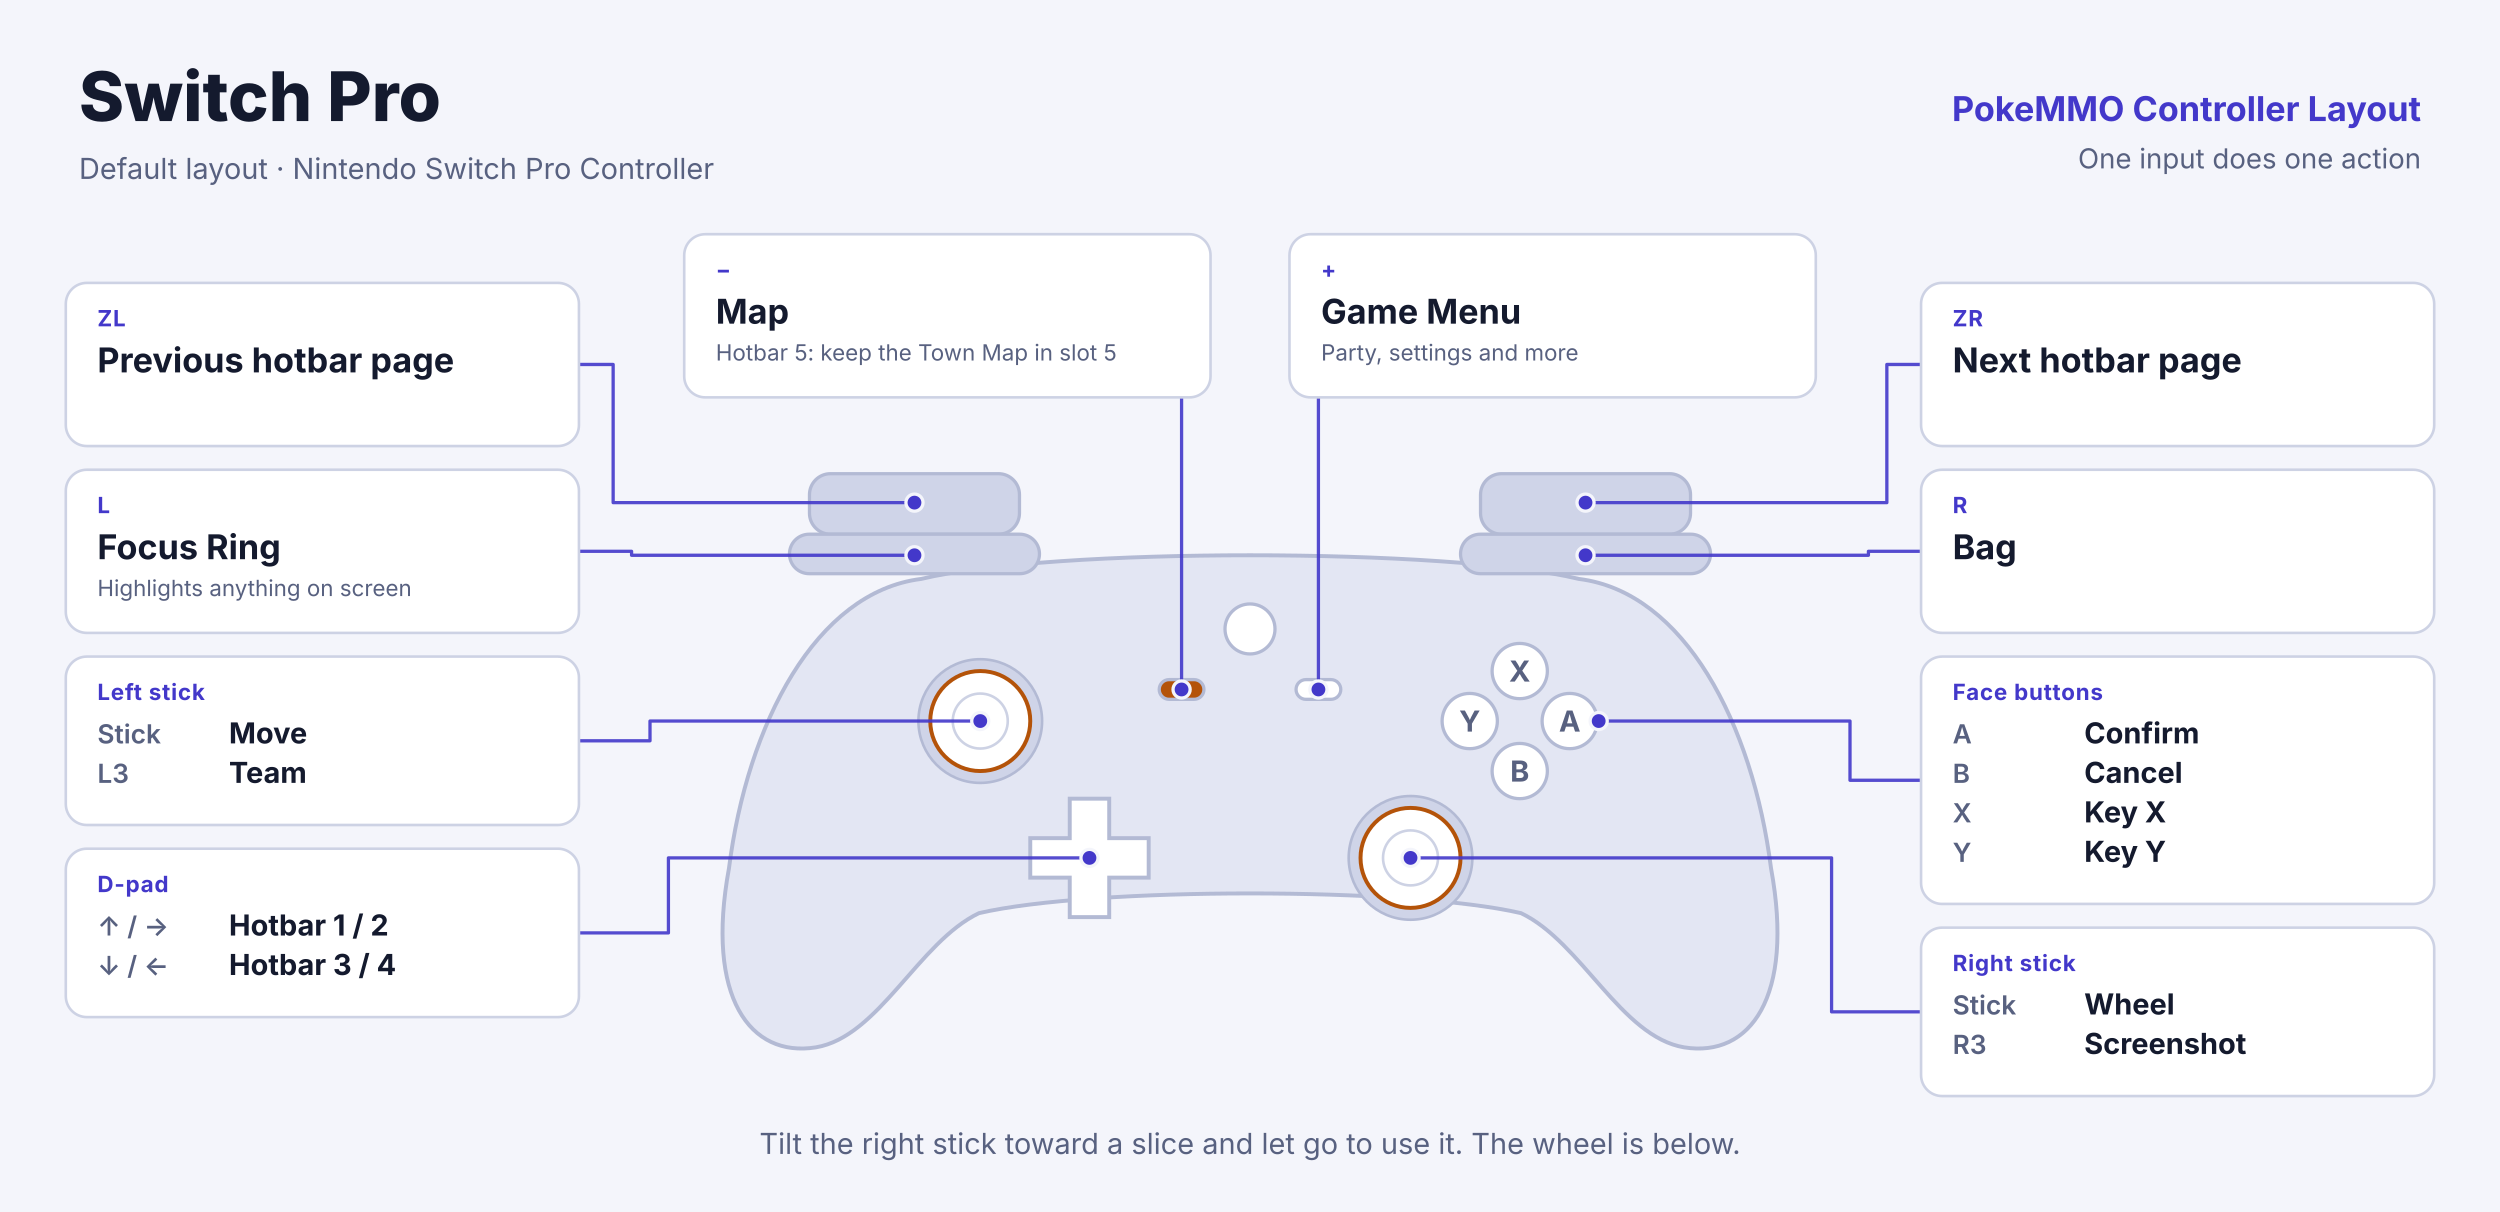
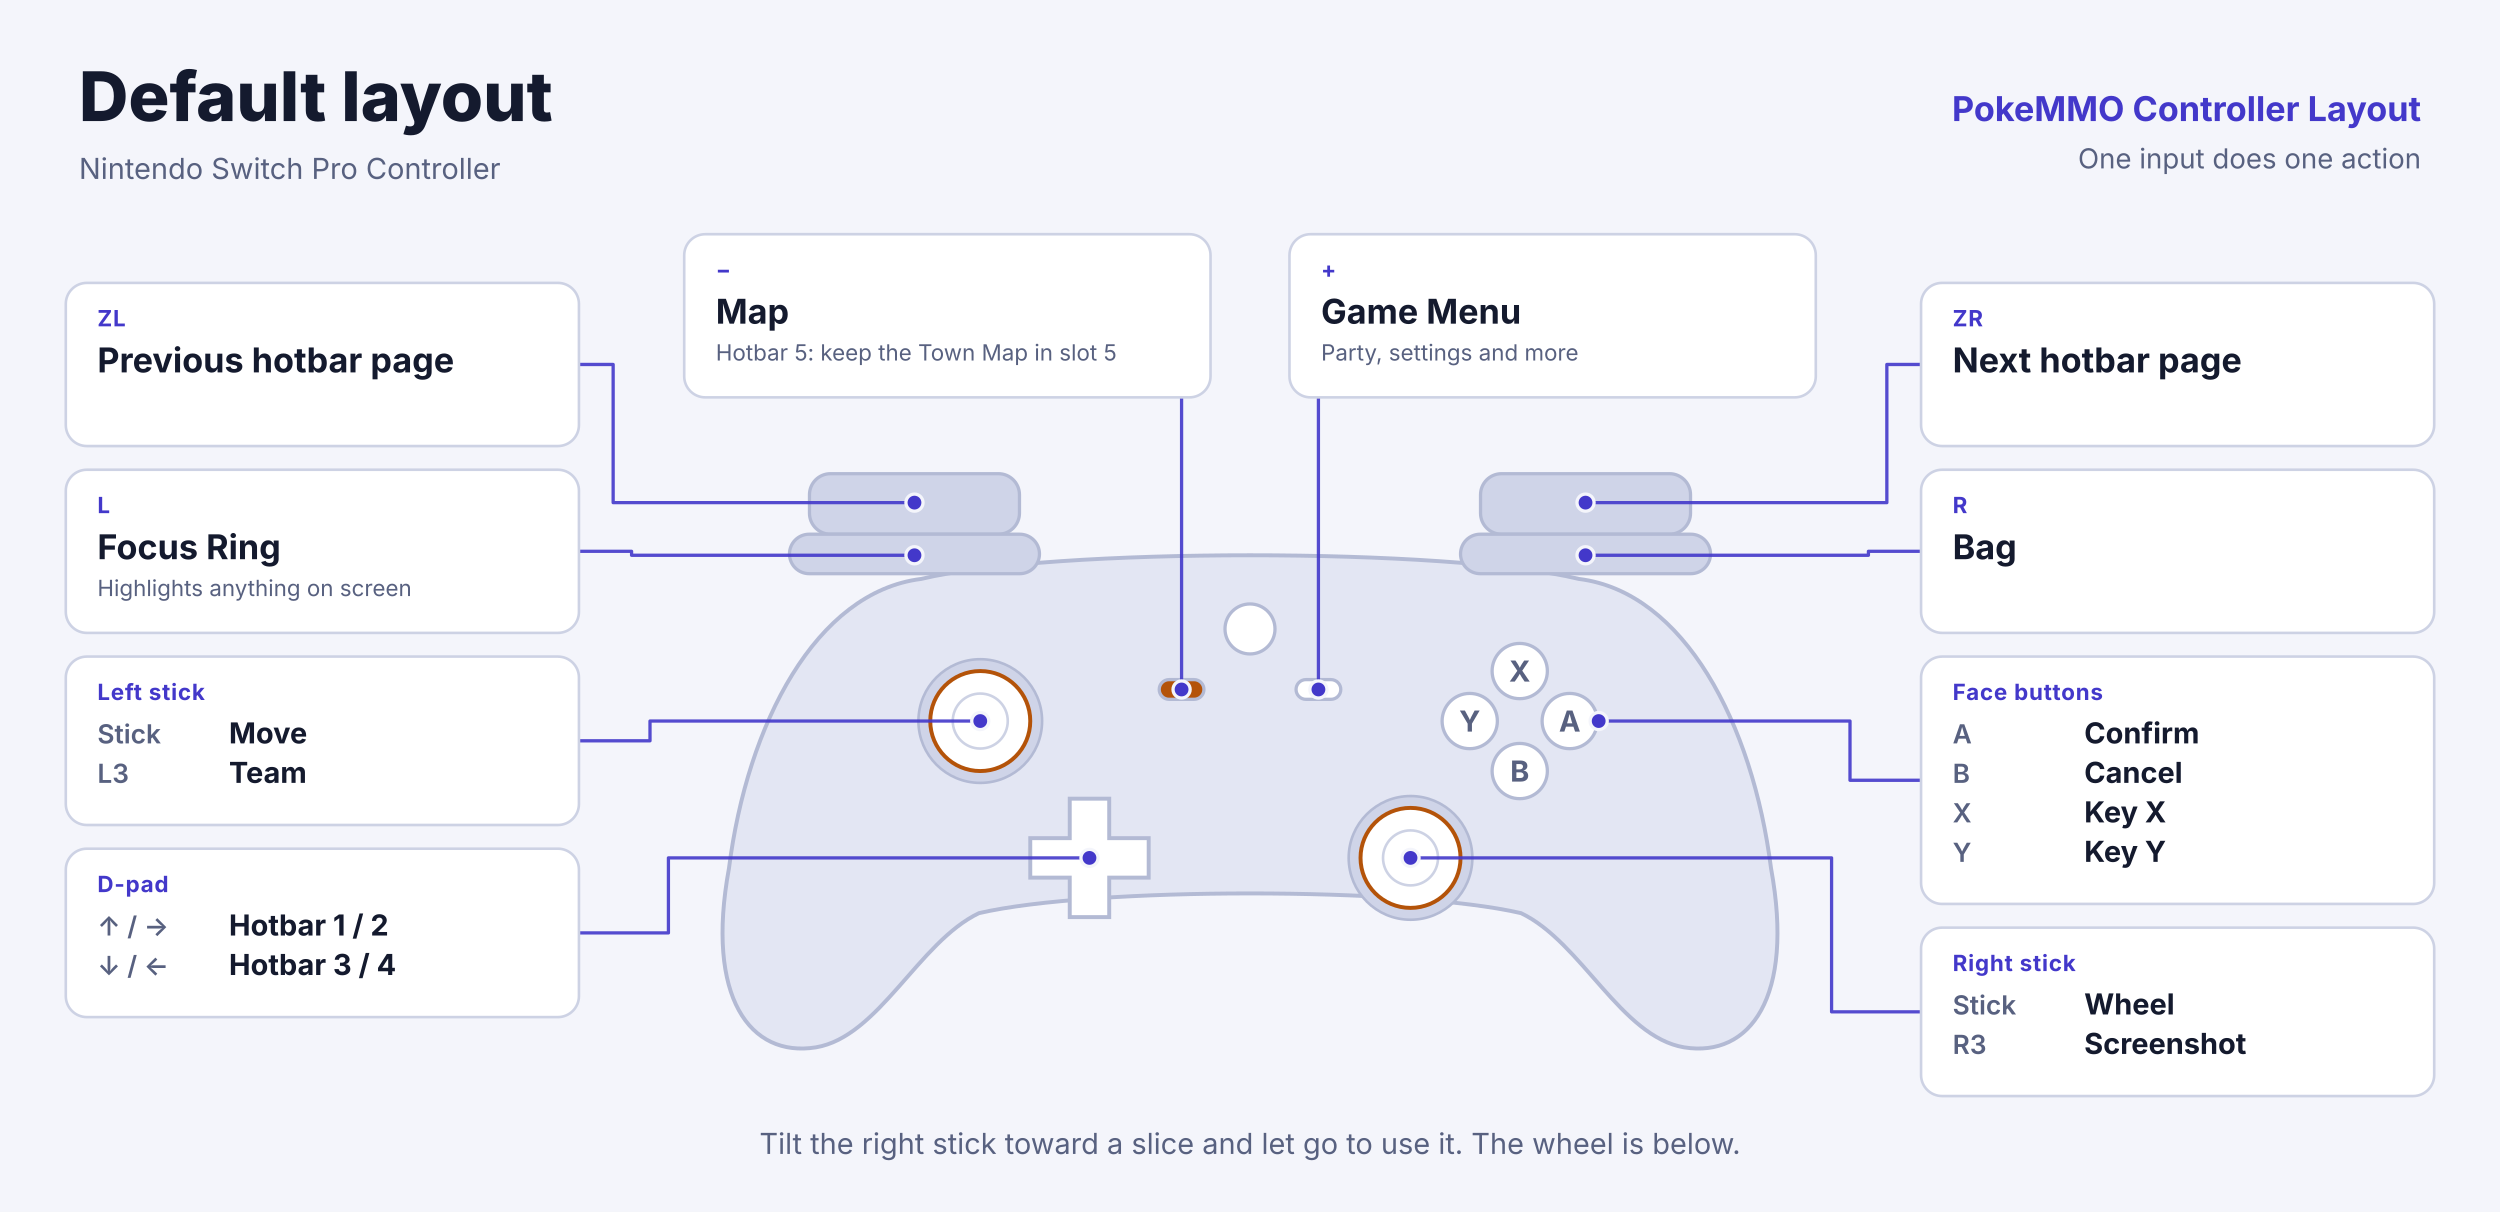
<svg xmlns="http://www.w3.org/2000/svg" viewBox="0 0 1900 921" width="1900" height="921" role="img" aria-labelledby="t d" font-family="'Segoe UI Variable Display','Segoe UI',Inter,'SF Pro Display',-apple-system,'Helvetica Neue',Arial,sans-serif">
  <rect width="1900" height="921" fill="#f4f5fb" />
-   <text x="60" y="92" font-size="52" font-weight="800" fill="#141a2e" text-anchor="start">Switch Pro</text>
-   <text x="60" y="136" font-size="22" font-weight="400" fill="#586180" text-anchor="start">Default layout · Nintendo Switch Pro Controller</text>
+   <text x="60" y="92" font-size="52" font-weight="800" fill="#141a2e" text-anchor="start">Default layout</text>
+   <text x="60" y="136" font-size="22" font-weight="400" fill="#586180" text-anchor="start">Nintendo Switch Pro Controller</text>
  <text x="1840" y="92" font-size="26" font-weight="700" fill="#4338ca" text-anchor="end">PokeMMO Controller Layout</text>
  <text x="1840" y="128" font-size="21" font-weight="400" fill="#586180" text-anchor="end">One input does one action</text>
  <g transform="translate(950,590)">
    <path d="M -250,-150 C -150,-174 150,-174 250,-150 C 330,-140 382,-40 396,70 C 414,168 380,214 330,206 C 282,198 252,126 206,104 C 120,84 -120,84 -206,104 C -252,126 -282,198 -330,206 C -380,214 -414,168 -396,70 C -382,-40 -330,-140 -250,-150 Z" fill="#e3e6f3" stroke="#b3bad4" stroke-width="3" />
    <rect x="-334.8" y="-230" width="159.6" height="46" rx="16" fill="#cfd4e8" stroke="#b3bad4" stroke-width="2.5" />
    <rect x="-350" y="-184" width="190" height="30" rx="15" fill="#cfd4e8" stroke="#b3bad4" stroke-width="2.5" />
    <rect x="175.2" y="-230" width="159.6" height="46" rx="16" fill="#cfd4e8" stroke="#b3bad4" stroke-width="2.5" />
    <rect x="160" y="-184" width="190" height="30" rx="15" fill="#cfd4e8" stroke="#b3bad4" stroke-width="2.5" />
    <path d="M -137,17 h 30 v 30 h 30 v 30 h -30 v 30 h -30 v -30 h -30 v -30 h 30 z" fill="#ffffff" stroke="#b3bad4" stroke-width="3" />
    <circle cx="-205" cy="-42" r="47" fill="#cfd4e8" stroke="#b3bad4" stroke-width="2" />
    <circle cx="-205" cy="-42" r="38" fill="#ffffff" stroke="#b45309" stroke-width="3" />
    <circle cx="-205" cy="-42" r="20.9" fill="none" stroke="#cdd2e4" stroke-width="2" />
    <circle cx="122" cy="62" r="47" fill="#cfd4e8" stroke="#b3bad4" stroke-width="2" />
    <circle cx="122" cy="62" r="38" fill="#ffffff" stroke="#b45309" stroke-width="3" />
    <circle cx="122" cy="62" r="20.9" fill="none" stroke="#cdd2e4" stroke-width="2" />
    <circle cx="205" cy="-4" r="21" fill="#ffffff" stroke="#b3bad4" stroke-width="2.5" />
    <text x="205" y="4" font-size="22" font-weight="700" fill="#586180" text-anchor="middle">B</text>
    <circle cx="243" cy="-42" r="21" fill="#ffffff" stroke="#b3bad4" stroke-width="2.5" />
    <text x="243" y="-34" font-size="22" font-weight="700" fill="#586180" text-anchor="middle">A</text>
    <circle cx="167" cy="-42" r="21" fill="#ffffff" stroke="#b3bad4" stroke-width="2.5" />
    <text x="167" y="-34" font-size="22" font-weight="700" fill="#586180" text-anchor="middle">Y</text>
    <circle cx="205" cy="-80" r="21" fill="#ffffff" stroke="#b3bad4" stroke-width="2.5" />
    <text x="205" y="-72" font-size="22" font-weight="700" fill="#586180" text-anchor="middle">X</text>
    <rect x="-69" y="-73.5" width="34" height="15" rx="7.5" fill="#b45309" stroke="#b3bad4" stroke-width="2.5" />
    <rect x="35" y="-73.5" width="34" height="15" rx="7.5" fill="#ffffff" stroke="#b3bad4" stroke-width="2.5" />
    <circle cx="0" cy="-112" r="19" fill="#ffffff" stroke="#b3bad4" stroke-width="2.5" />
  </g>
  <polyline points="440,277 466,277 466,382 695,382" fill="none" stroke="#4338ca" stroke-width="2.5" stroke-linejoin="round" stroke-linecap="round" opacity=".9" />
  <circle cx="695" cy="382" r="6.5" fill="#4338ca" stroke="#f4f5fb" stroke-width="2.5" />
  <polyline points="440,419 480,419 480,422 695,422" fill="none" stroke="#4338ca" stroke-width="2.5" stroke-linejoin="round" stroke-linecap="round" opacity=".9" />
  <circle cx="695" cy="422" r="6.5" fill="#4338ca" stroke="#f4f5fb" stroke-width="2.5" />
  <polyline points="440,563 494,563 494,548 745,548" fill="none" stroke="#4338ca" stroke-width="2.5" stroke-linejoin="round" stroke-linecap="round" opacity=".9" />
  <circle cx="745" cy="548" r="6.5" fill="#4338ca" stroke="#f4f5fb" stroke-width="2.5" />
  <polyline points="440,709 508,709 508,652 828,652" fill="none" stroke="#4338ca" stroke-width="2.5" stroke-linejoin="round" stroke-linecap="round" opacity=".9" />
  <circle cx="828" cy="652" r="6.5" fill="#4338ca" stroke="#f4f5fb" stroke-width="2.5" />
  <polyline points="1460,277 1434,277 1434,382 1205,382" fill="none" stroke="#4338ca" stroke-width="2.5" stroke-linejoin="round" stroke-linecap="round" opacity=".9" />
  <circle cx="1205" cy="382" r="6.5" fill="#4338ca" stroke="#f4f5fb" stroke-width="2.5" />
  <polyline points="1460,419 1420,419 1420,422 1205,422" fill="none" stroke="#4338ca" stroke-width="2.5" stroke-linejoin="round" stroke-linecap="round" opacity=".9" />
  <circle cx="1205" cy="422" r="6.5" fill="#4338ca" stroke="#f4f5fb" stroke-width="2.5" />
  <polyline points="1460,593 1406,593 1406,548 1215,548" fill="none" stroke="#4338ca" stroke-width="2.5" stroke-linejoin="round" stroke-linecap="round" opacity=".9" />
  <circle cx="1215" cy="548" r="6.5" fill="#4338ca" stroke="#f4f5fb" stroke-width="2.5" />
  <polyline points="1460,769 1392,769 1392,652 1072,652" fill="none" stroke="#4338ca" stroke-width="2.5" stroke-linejoin="round" stroke-linecap="round" opacity=".9" />
  <circle cx="1072" cy="652" r="6.5" fill="#4338ca" stroke="#f4f5fb" stroke-width="2.5" />
  <polyline points="898,302 898,524" fill="none" stroke="#4338ca" stroke-width="2.5" stroke-linejoin="round" stroke-linecap="round" opacity=".9" />
  <circle cx="898" cy="524" r="6.5" fill="#4338ca" stroke="#f4f5fb" stroke-width="2.5" />
  <polyline points="1002,302 1002,524" fill="none" stroke="#4338ca" stroke-width="2.5" stroke-linejoin="round" stroke-linecap="round" opacity=".9" />
  <circle cx="1002" cy="524" r="6.5" fill="#4338ca" stroke="#f4f5fb" stroke-width="2.5" />
  <rect x="50" y="215" width="390" height="124" rx="16" fill="#ffffff" stroke="#cdd2e4" stroke-width="2" />
  <text x="74" y="248" font-size="17" font-weight="700" fill="#4338ca" text-anchor="start" letter-spacing=".6">ZL</text>
  <text x="74" y="283" font-size="26" font-weight="700" fill="#141a2e" text-anchor="start">Previous hotbar page</text>
  <rect x="50" y="357" width="390" height="124" rx="16" fill="#ffffff" stroke="#cdd2e4" stroke-width="2" />
  <text x="74" y="390" font-size="17" font-weight="700" fill="#4338ca" text-anchor="start" letter-spacing=".6">L</text>
  <text x="74" y="425" font-size="26" font-weight="700" fill="#141a2e" text-anchor="start">Focus Ring</text>
  <text x="74" y="453" font-size="17" font-weight="400" fill="#586180" text-anchor="start">Highlights anything on screen</text>
  <rect x="50" y="499" width="390" height="128" rx="16" fill="#ffffff" stroke="#cdd2e4" stroke-width="2" />
  <text x="74" y="532" font-size="17" font-weight="700" fill="#4338ca" text-anchor="start" letter-spacing=".6">Left stick</text>
  <text x="74" y="565" font-size="20" font-weight="600" fill="#586180" text-anchor="start">Stick</text>
  <text x="174" y="565" font-size="22" font-weight="650" fill="#141a2e" text-anchor="start">Move</text>
  <text x="74" y="595" font-size="20" font-weight="600" fill="#586180" text-anchor="start">L3</text>
  <text x="174" y="595" font-size="22" font-weight="650" fill="#141a2e" text-anchor="start">Team</text>
  <rect x="50" y="645" width="390" height="128" rx="16" fill="#ffffff" stroke="#cdd2e4" stroke-width="2" />
  <text x="74" y="678" font-size="17" font-weight="700" fill="#4338ca" text-anchor="start" letter-spacing=".6">D-pad</text>
  <text x="74" y="711" font-size="20" font-weight="600" fill="#586180" text-anchor="start">↑ / →</text>
  <text x="174" y="711" font-size="22" font-weight="650" fill="#141a2e" text-anchor="start">Hotbar 1 / 2</text>
  <text x="74" y="741" font-size="20" font-weight="600" fill="#586180" text-anchor="start">↓ / ←</text>
  <text x="174" y="741" font-size="22" font-weight="650" fill="#141a2e" text-anchor="start">Hotbar 3 / 4</text>
  <rect x="1460" y="215" width="390" height="124" rx="16" fill="#ffffff" stroke="#cdd2e4" stroke-width="2" />
  <text x="1484" y="248" font-size="17" font-weight="700" fill="#4338ca" text-anchor="start" letter-spacing=".6">ZR</text>
  <text x="1484" y="283" font-size="26" font-weight="700" fill="#141a2e" text-anchor="start">Next hotbar page</text>
  <rect x="1460" y="357" width="390" height="124" rx="16" fill="#ffffff" stroke="#cdd2e4" stroke-width="2" />
  <text x="1484" y="390" font-size="17" font-weight="700" fill="#4338ca" text-anchor="start" letter-spacing=".6">R</text>
  <text x="1484" y="425" font-size="26" font-weight="700" fill="#141a2e" text-anchor="start">Bag</text>
  <rect x="1460" y="499" width="390" height="188" rx="16" fill="#ffffff" stroke="#cdd2e4" stroke-width="2" />
  <text x="1484" y="532" font-size="17" font-weight="700" fill="#4338ca" text-anchor="start" letter-spacing=".6">Face buttons</text>
  <text x="1484" y="565" font-size="20" font-weight="600" fill="#586180" text-anchor="start">A</text>
  <text x="1584" y="565" font-size="22" font-weight="650" fill="#141a2e" text-anchor="start">Confirm</text>
  <text x="1484" y="595" font-size="20" font-weight="600" fill="#586180" text-anchor="start">B</text>
  <text x="1584" y="595" font-size="22" font-weight="650" fill="#141a2e" text-anchor="start">Cancel</text>
  <text x="1484" y="625" font-size="20" font-weight="600" fill="#586180" text-anchor="start">X</text>
  <text x="1584" y="625" font-size="22" font-weight="650" fill="#141a2e" text-anchor="start">Key X</text>
  <text x="1484" y="655" font-size="20" font-weight="600" fill="#586180" text-anchor="start">Y</text>
  <text x="1584" y="655" font-size="22" font-weight="650" fill="#141a2e" text-anchor="start">Key Y</text>
  <rect x="1460" y="705" width="390" height="128" rx="16" fill="#ffffff" stroke="#cdd2e4" stroke-width="2" />
  <text x="1484" y="738" font-size="17" font-weight="700" fill="#4338ca" text-anchor="start" letter-spacing=".6">Right stick</text>
  <text x="1484" y="771" font-size="20" font-weight="600" fill="#586180" text-anchor="start">Stick</text>
  <text x="1584" y="771" font-size="22" font-weight="650" fill="#141a2e" text-anchor="start">Wheel</text>
  <text x="1484" y="801" font-size="20" font-weight="600" fill="#586180" text-anchor="start">R3</text>
  <text x="1584" y="801" font-size="22" font-weight="650" fill="#141a2e" text-anchor="start">Screenshot</text>
  <rect x="520" y="178" width="400" height="124" rx="16" fill="#ffffff" stroke="#cdd2e4" stroke-width="2" />
  <text x="544" y="211" font-size="17" font-weight="700" fill="#4338ca" text-anchor="start" letter-spacing=".6">−</text>
  <text x="544" y="246" font-size="26" font-weight="700" fill="#141a2e" text-anchor="start">Map</text>
  <text x="544" y="274" font-size="17" font-weight="400" fill="#586180" text-anchor="start">Hotbar 5: keep the Town Map in slot 5</text>
  <rect x="980" y="178" width="400" height="124" rx="16" fill="#ffffff" stroke="#cdd2e4" stroke-width="2" />
  <text x="1004" y="211" font-size="17" font-weight="700" fill="#4338ca" text-anchor="start" letter-spacing=".6">+</text>
  <text x="1004" y="246" font-size="26" font-weight="700" fill="#141a2e" text-anchor="start">Game Menu</text>
  <text x="1004" y="274" font-size="17" font-weight="400" fill="#586180" text-anchor="start">Party, settings and more</text>
  <text x="950" y="877" font-size="22" font-weight="400" fill="#586180" text-anchor="middle">Tilt the right stick toward a slice and let go to use it. The wheel is below.</text>
</svg>
